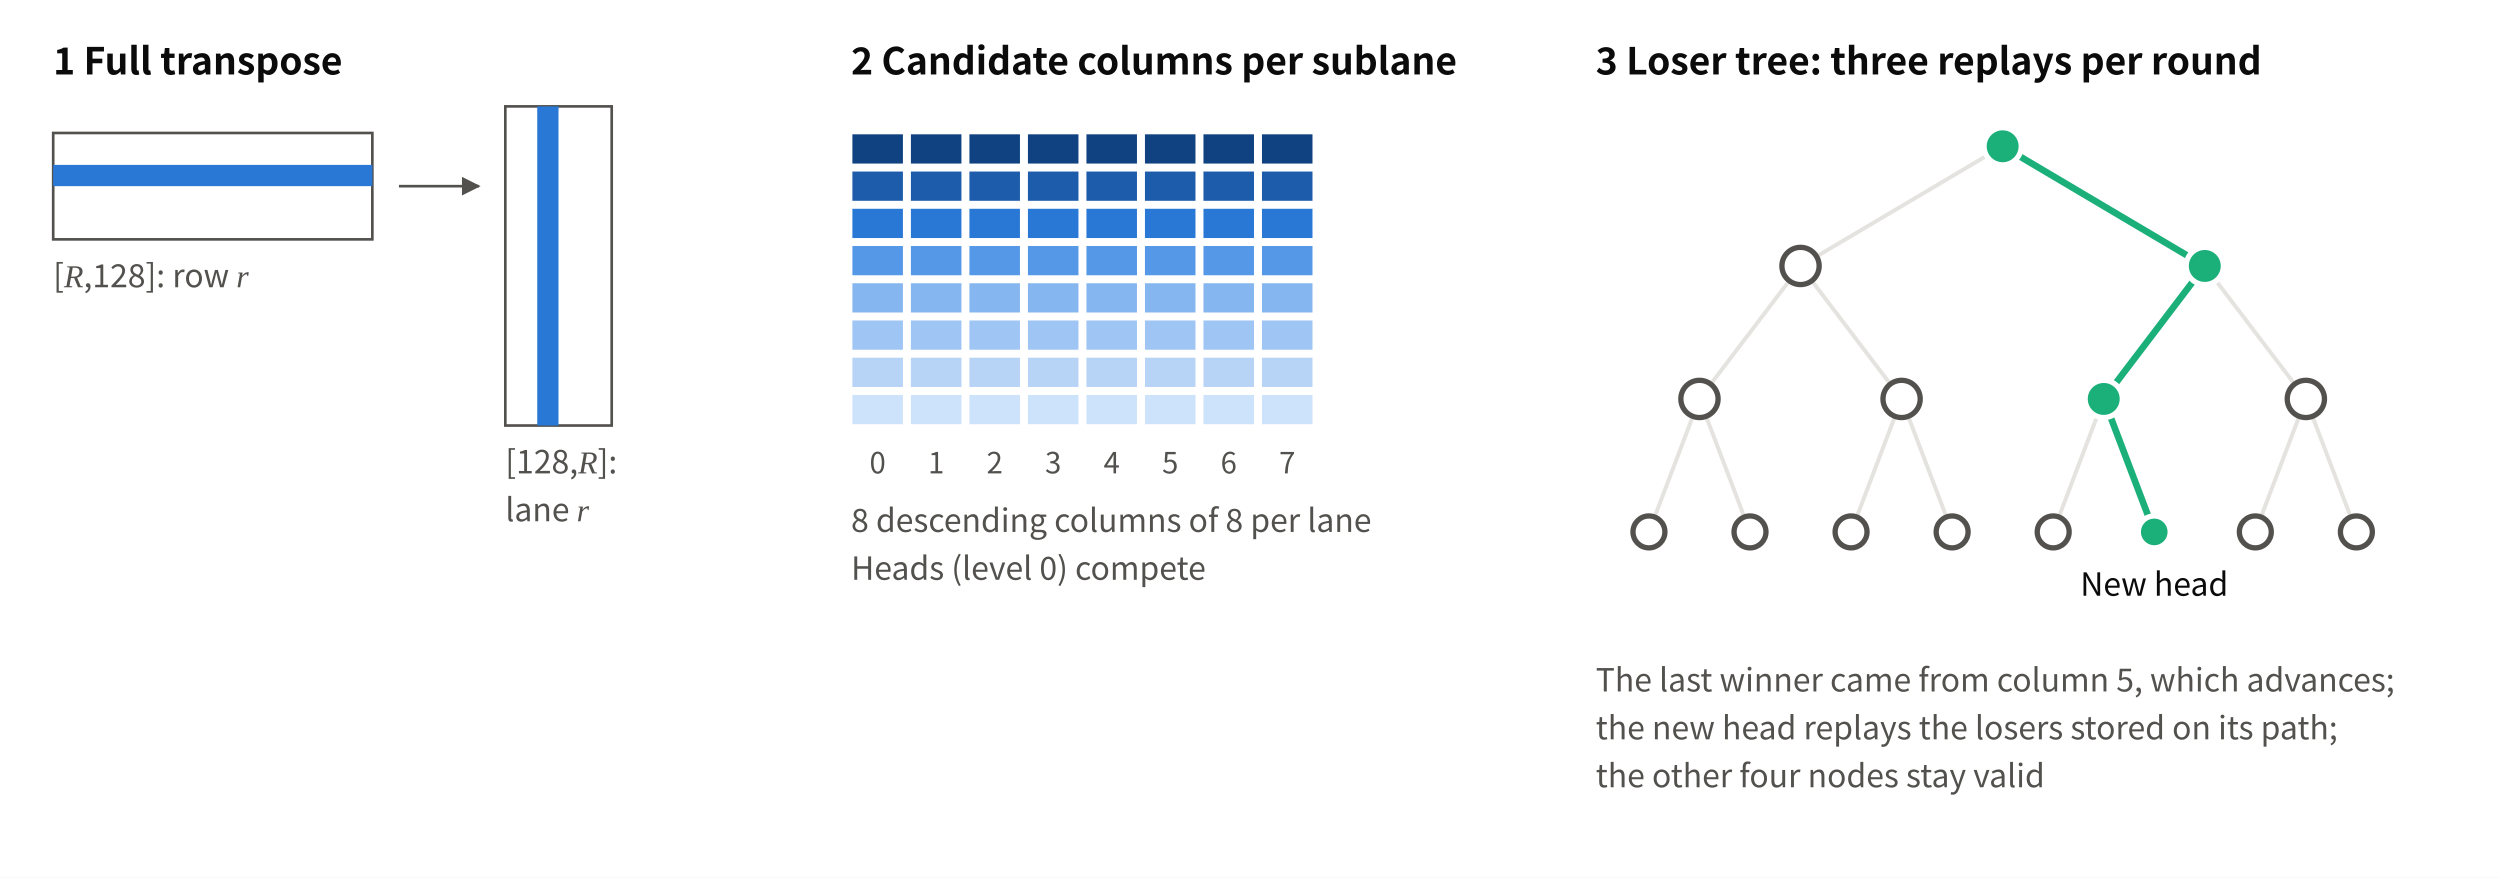
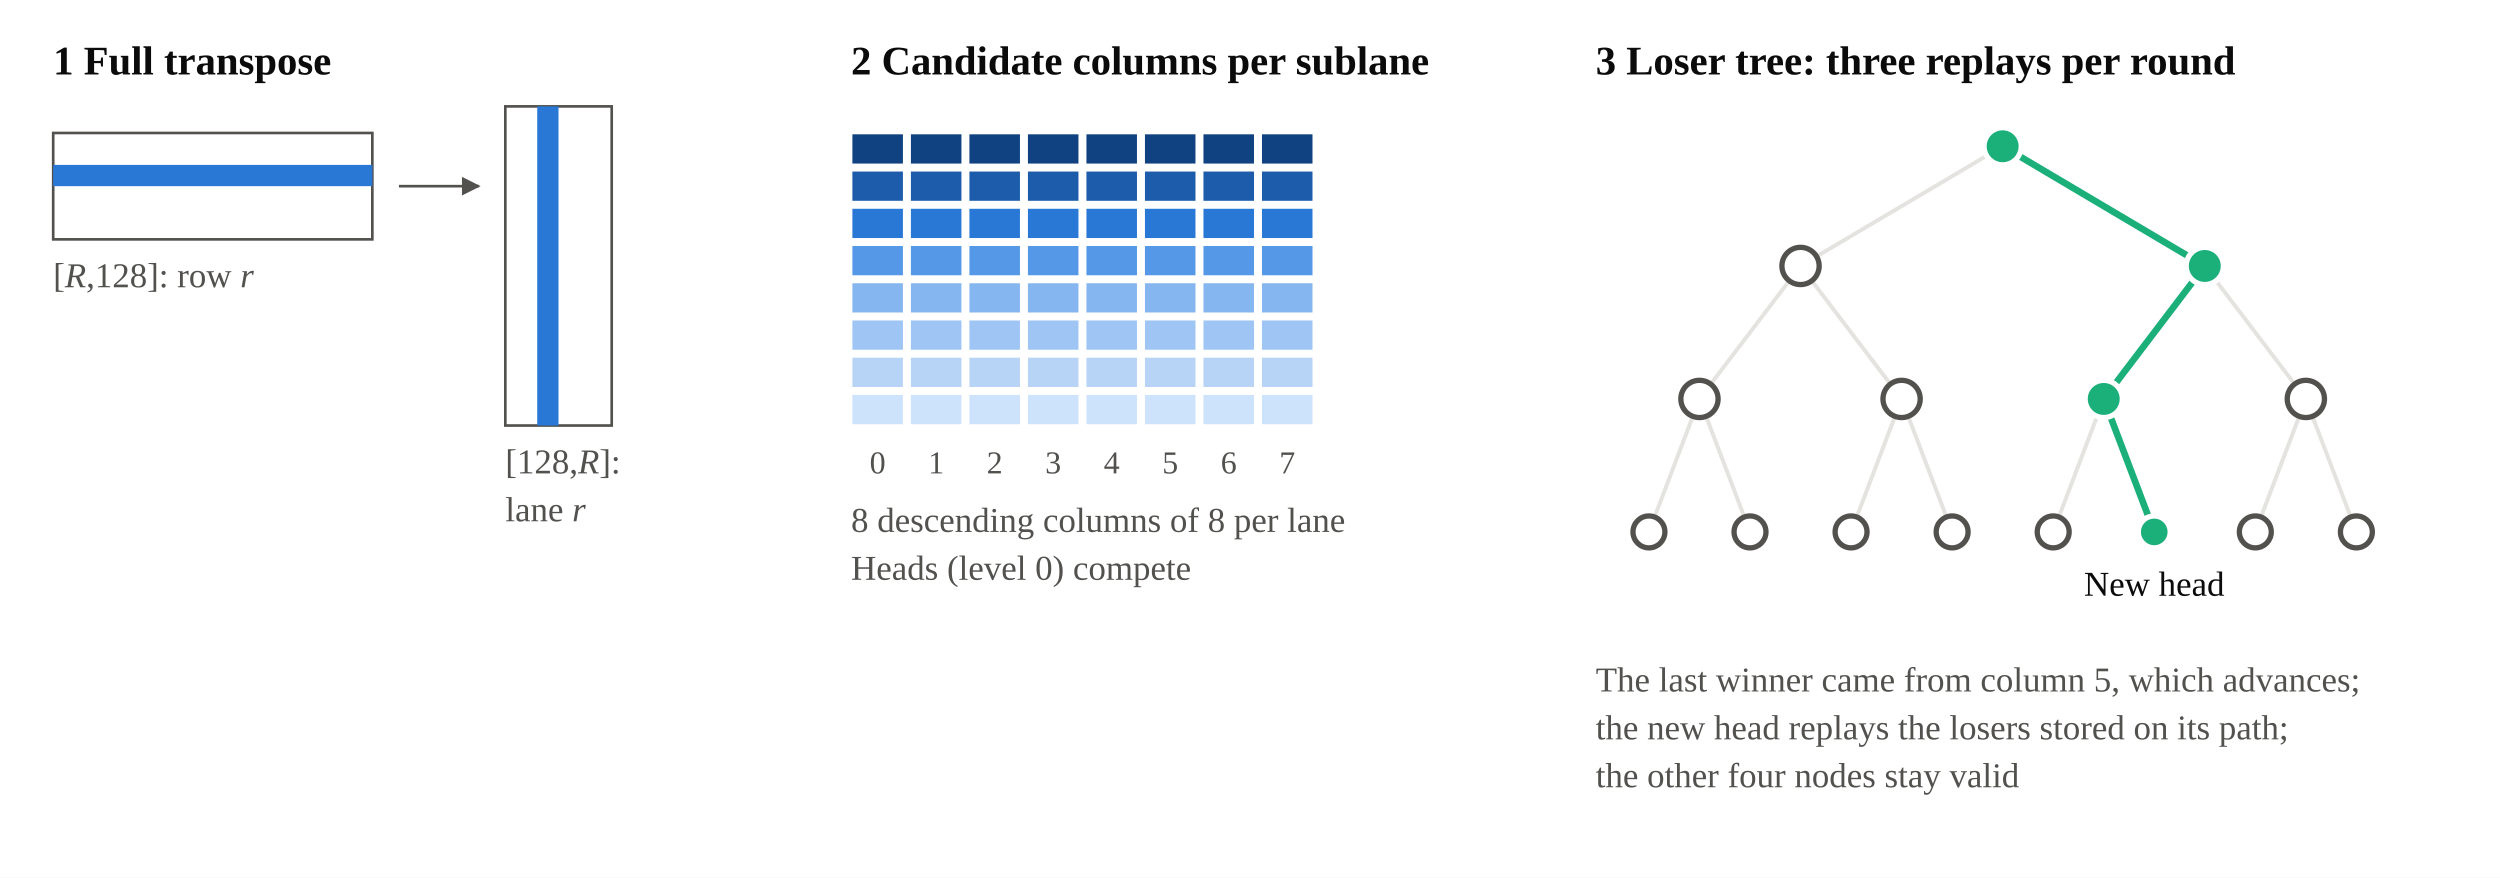
- <svg xmlns="http://www.w3.org/2000/svg" width="940" height="330" viewBox="0 0 940 330" font-family="'Noto Sans CJK SC', 'Source Han Sans SC', 'PingFang SC', 'Microsoft YaHei', sans-serif">
+ <svg xmlns="http://www.w3.org/2000/svg" width="940" height="330" viewBox="0 0 940 330" font-family="'Linux Libertine O', 'Libertinus Serif', 'Times New Roman', serif">
  <defs>
    <marker id="arrow" viewBox="0 0 10 10" refX="9" refY="5" markerWidth="7" markerHeight="7" orient="auto-start-reverse">
      <path d="M0,0 L10,5 L0,10 z" fill="#52514e" />
    </marker>
  </defs>
  <rect x="0" y="0" width="940" height="330" fill="#ffffff" />
-   <text x="20.0" y="28.0" font-size="14" text-anchor="start" fill="#0b0b0b" font-weight="bold">1 Full transpose</text>
+   <text x="20.0" y="28.0" font-size="15.3" text-anchor="start" fill="#0b0b0b" font-weight="bold">1 Full transpose</text>
  <rect x="20.0" y="50.0" width="120.0" height="40.0" rx="0" fill="#ffffff" stroke="#52514e" />
  <rect x="20.0" y="62.0" width="120.0" height="8.0" rx="0" fill="#2a78d6" stroke="none" />
-   <text x="20.0" y="108.0" font-size="12" text-anchor="start" fill="#52514e" font-weight="normal">[<tspan font-family="Liberation Serif, serif" font-style="italic">R</tspan>,128]: row <tspan font-family="Liberation Serif, serif" font-style="italic">r</tspan>
+   <text x="20.0" y="108.0" font-size="13.12" text-anchor="start" fill="#52514e" font-weight="normal">[<tspan font-style="italic">R</tspan>,128]: row <tspan font-style="italic">r</tspan>
  </text>
  <line x1="150.0" y1="70.0" x2="180.0" y2="70.0" stroke="#52514e" stroke-width="1" marker-end="url(#arrow)" />
  <rect x="190.0" y="40.0" width="40.0" height="120.0" rx="0" fill="#ffffff" stroke="#52514e" />
  <rect x="202.0" y="40.0" width="8.0" height="120.0" rx="0" fill="#2a78d6" stroke="none" />
-   <text x="190.0" y="178.0" font-size="12" text-anchor="start" fill="#52514e" font-weight="normal">[128,<tspan font-family="Liberation Serif, serif" font-style="italic">R</tspan>]:</text>
-   <text x="190.0" y="196.0" font-size="12" text-anchor="start" fill="#52514e" font-weight="normal">lane <tspan font-family="Liberation Serif, serif" font-style="italic">r</tspan>
+   <text x="190.0" y="178.0" font-size="13.12" text-anchor="start" fill="#52514e" font-weight="normal">[128,<tspan font-style="italic">R</tspan>]:</text>
+   <text x="190.0" y="196.0" font-size="13.12" text-anchor="start" fill="#52514e" font-weight="normal">lane <tspan font-style="italic">r</tspan>
  </text>
-   <text x="320.0" y="28.0" font-size="14" text-anchor="start" fill="#0b0b0b" font-weight="bold">2 Candidate columns per sublane</text>
+   <text x="320.0" y="28.0" font-size="15.3" text-anchor="start" fill="#0b0b0b" font-weight="bold">2 Candidate columns per sublane</text>
  <rect x="320.0" y="50.0" width="20.0" height="12.0" rx="0" fill="#104281" stroke="#ffffff" />
  <rect x="320.0" y="64.0" width="20.0" height="12.0" rx="0" fill="#1c5cab" stroke="#ffffff" />
  <rect x="320.0" y="78.0" width="20.0" height="12.0" rx="0" fill="#2a78d6" stroke="#ffffff" />
  <rect x="320.0" y="92.0" width="20.0" height="12.0" rx="0" fill="#5598e7" stroke="#ffffff" />
  <rect x="320.0" y="106.0" width="20.0" height="12.0" rx="0" fill="#86b6ef" stroke="#ffffff" />
  <rect x="320.0" y="120.0" width="20.0" height="12.0" rx="0" fill="#9ec5f4" stroke="#ffffff" />
  <rect x="320.0" y="134.0" width="20.0" height="12.0" rx="0" fill="#b7d3f6" stroke="#ffffff" />
  <rect x="320.0" y="148.0" width="20.0" height="12.0" rx="0" fill="#cde2fb" stroke="#ffffff" />
-   <text x="330.0" y="178.0" font-size="11" text-anchor="middle" fill="#52514e" font-weight="normal">0</text>
+   <text x="330.0" y="178.0" font-size="12.02" text-anchor="middle" fill="#52514e" font-weight="normal">0</text>
  <rect x="342.0" y="50.0" width="20.0" height="12.0" rx="0" fill="#104281" stroke="#ffffff" />
  <rect x="342.0" y="64.0" width="20.0" height="12.0" rx="0" fill="#1c5cab" stroke="#ffffff" />
  <rect x="342.0" y="78.0" width="20.0" height="12.0" rx="0" fill="#2a78d6" stroke="#ffffff" />
  <rect x="342.0" y="92.0" width="20.0" height="12.0" rx="0" fill="#5598e7" stroke="#ffffff" />
  <rect x="342.0" y="106.0" width="20.0" height="12.0" rx="0" fill="#86b6ef" stroke="#ffffff" />
  <rect x="342.0" y="120.0" width="20.0" height="12.0" rx="0" fill="#9ec5f4" stroke="#ffffff" />
  <rect x="342.0" y="134.0" width="20.0" height="12.0" rx="0" fill="#b7d3f6" stroke="#ffffff" />
  <rect x="342.0" y="148.0" width="20.0" height="12.0" rx="0" fill="#cde2fb" stroke="#ffffff" />
-   <text x="352.0" y="178.0" font-size="11" text-anchor="middle" fill="#52514e" font-weight="normal">1</text>
+   <text x="352.0" y="178.0" font-size="12.02" text-anchor="middle" fill="#52514e" font-weight="normal">1</text>
  <rect x="364.0" y="50.0" width="20.0" height="12.0" rx="0" fill="#104281" stroke="#ffffff" />
  <rect x="364.0" y="64.0" width="20.0" height="12.0" rx="0" fill="#1c5cab" stroke="#ffffff" />
  <rect x="364.0" y="78.0" width="20.0" height="12.0" rx="0" fill="#2a78d6" stroke="#ffffff" />
  <rect x="364.0" y="92.0" width="20.0" height="12.0" rx="0" fill="#5598e7" stroke="#ffffff" />
  <rect x="364.0" y="106.0" width="20.0" height="12.0" rx="0" fill="#86b6ef" stroke="#ffffff" />
  <rect x="364.0" y="120.0" width="20.0" height="12.0" rx="0" fill="#9ec5f4" stroke="#ffffff" />
  <rect x="364.0" y="134.0" width="20.0" height="12.0" rx="0" fill="#b7d3f6" stroke="#ffffff" />
  <rect x="364.0" y="148.0" width="20.0" height="12.0" rx="0" fill="#cde2fb" stroke="#ffffff" />
-   <text x="374.0" y="178.0" font-size="11" text-anchor="middle" fill="#52514e" font-weight="normal">2</text>
+   <text x="374.0" y="178.0" font-size="12.02" text-anchor="middle" fill="#52514e" font-weight="normal">2</text>
  <rect x="386.0" y="50.0" width="20.0" height="12.0" rx="0" fill="#104281" stroke="#ffffff" />
  <rect x="386.0" y="64.0" width="20.0" height="12.0" rx="0" fill="#1c5cab" stroke="#ffffff" />
  <rect x="386.0" y="78.0" width="20.0" height="12.0" rx="0" fill="#2a78d6" stroke="#ffffff" />
  <rect x="386.0" y="92.0" width="20.0" height="12.0" rx="0" fill="#5598e7" stroke="#ffffff" />
  <rect x="386.0" y="106.0" width="20.0" height="12.0" rx="0" fill="#86b6ef" stroke="#ffffff" />
  <rect x="386.0" y="120.0" width="20.0" height="12.0" rx="0" fill="#9ec5f4" stroke="#ffffff" />
  <rect x="386.0" y="134.0" width="20.0" height="12.0" rx="0" fill="#b7d3f6" stroke="#ffffff" />
  <rect x="386.0" y="148.0" width="20.0" height="12.0" rx="0" fill="#cde2fb" stroke="#ffffff" />
-   <text x="396.0" y="178.0" font-size="11" text-anchor="middle" fill="#52514e" font-weight="normal">3</text>
+   <text x="396.0" y="178.0" font-size="12.02" text-anchor="middle" fill="#52514e" font-weight="normal">3</text>
  <rect x="408.0" y="50.0" width="20.0" height="12.0" rx="0" fill="#104281" stroke="#ffffff" />
  <rect x="408.0" y="64.0" width="20.0" height="12.0" rx="0" fill="#1c5cab" stroke="#ffffff" />
  <rect x="408.0" y="78.0" width="20.0" height="12.0" rx="0" fill="#2a78d6" stroke="#ffffff" />
  <rect x="408.0" y="92.0" width="20.0" height="12.0" rx="0" fill="#5598e7" stroke="#ffffff" />
  <rect x="408.0" y="106.0" width="20.0" height="12.0" rx="0" fill="#86b6ef" stroke="#ffffff" />
  <rect x="408.0" y="120.0" width="20.0" height="12.0" rx="0" fill="#9ec5f4" stroke="#ffffff" />
  <rect x="408.0" y="134.0" width="20.0" height="12.0" rx="0" fill="#b7d3f6" stroke="#ffffff" />
  <rect x="408.0" y="148.0" width="20.0" height="12.0" rx="0" fill="#cde2fb" stroke="#ffffff" />
-   <text x="418.0" y="178.0" font-size="11" text-anchor="middle" fill="#52514e" font-weight="normal">4</text>
+   <text x="418.0" y="178.0" font-size="12.02" text-anchor="middle" fill="#52514e" font-weight="normal">4</text>
  <rect x="430.0" y="50.0" width="20.0" height="12.0" rx="0" fill="#104281" stroke="#ffffff" />
  <rect x="430.0" y="64.0" width="20.0" height="12.0" rx="0" fill="#1c5cab" stroke="#ffffff" />
  <rect x="430.0" y="78.0" width="20.0" height="12.0" rx="0" fill="#2a78d6" stroke="#ffffff" />
  <rect x="430.0" y="92.0" width="20.0" height="12.0" rx="0" fill="#5598e7" stroke="#ffffff" />
  <rect x="430.0" y="106.0" width="20.0" height="12.0" rx="0" fill="#86b6ef" stroke="#ffffff" />
  <rect x="430.0" y="120.0" width="20.0" height="12.0" rx="0" fill="#9ec5f4" stroke="#ffffff" />
  <rect x="430.0" y="134.0" width="20.0" height="12.0" rx="0" fill="#b7d3f6" stroke="#ffffff" />
  <rect x="430.0" y="148.0" width="20.0" height="12.0" rx="0" fill="#cde2fb" stroke="#ffffff" />
-   <text x="440.0" y="178.0" font-size="11" text-anchor="middle" fill="#52514e" font-weight="normal">5</text>
+   <text x="440.0" y="178.0" font-size="12.02" text-anchor="middle" fill="#52514e" font-weight="normal">5</text>
  <rect x="452.0" y="50.0" width="20.0" height="12.0" rx="0" fill="#104281" stroke="#ffffff" />
  <rect x="452.0" y="64.0" width="20.0" height="12.0" rx="0" fill="#1c5cab" stroke="#ffffff" />
  <rect x="452.0" y="78.0" width="20.0" height="12.0" rx="0" fill="#2a78d6" stroke="#ffffff" />
  <rect x="452.0" y="92.0" width="20.0" height="12.0" rx="0" fill="#5598e7" stroke="#ffffff" />
  <rect x="452.0" y="106.0" width="20.0" height="12.0" rx="0" fill="#86b6ef" stroke="#ffffff" />
  <rect x="452.0" y="120.0" width="20.0" height="12.0" rx="0" fill="#9ec5f4" stroke="#ffffff" />
  <rect x="452.0" y="134.0" width="20.0" height="12.0" rx="0" fill="#b7d3f6" stroke="#ffffff" />
  <rect x="452.0" y="148.0" width="20.0" height="12.0" rx="0" fill="#cde2fb" stroke="#ffffff" />
-   <text x="462.0" y="178.0" font-size="11" text-anchor="middle" fill="#52514e" font-weight="normal">6</text>
+   <text x="462.0" y="178.0" font-size="12.02" text-anchor="middle" fill="#52514e" font-weight="normal">6</text>
  <rect x="474.0" y="50.0" width="20.0" height="12.0" rx="0" fill="#104281" stroke="#ffffff" />
  <rect x="474.0" y="64.0" width="20.0" height="12.0" rx="0" fill="#1c5cab" stroke="#ffffff" />
  <rect x="474.0" y="78.0" width="20.0" height="12.0" rx="0" fill="#2a78d6" stroke="#ffffff" />
  <rect x="474.0" y="92.0" width="20.0" height="12.0" rx="0" fill="#5598e7" stroke="#ffffff" />
  <rect x="474.0" y="106.0" width="20.0" height="12.0" rx="0" fill="#86b6ef" stroke="#ffffff" />
  <rect x="474.0" y="120.0" width="20.0" height="12.0" rx="0" fill="#9ec5f4" stroke="#ffffff" />
  <rect x="474.0" y="134.0" width="20.0" height="12.0" rx="0" fill="#b7d3f6" stroke="#ffffff" />
  <rect x="474.0" y="148.0" width="20.0" height="12.0" rx="0" fill="#cde2fb" stroke="#ffffff" />
-   <text x="484.0" y="178.0" font-size="11" text-anchor="middle" fill="#52514e" font-weight="normal">7</text>
-   <text x="320.0" y="200.0" font-size="12" text-anchor="start" fill="#52514e" font-weight="normal">8 descending columns of 8 per lane</text>
-   <text x="320.0" y="218.0" font-size="12" text-anchor="start" fill="#52514e" font-weight="normal">Heads (level 0) compete</text>
-   <text x="600.0" y="28.0" font-size="14" text-anchor="start" fill="#0b0b0b" font-weight="bold">3 Loser tree: three replays per round</text>
+   <text x="484.0" y="178.0" font-size="12.02" text-anchor="middle" fill="#52514e" font-weight="normal">7</text>
+   <text x="320.0" y="200.0" font-size="13.12" text-anchor="start" fill="#52514e" font-weight="normal">8 descending columns of 8 per lane</text>
+   <text x="320.0" y="218.0" font-size="13.12" text-anchor="start" fill="#52514e" font-weight="normal">Heads (level 0) compete</text>
+   <text x="600.0" y="28.0" font-size="15.3" text-anchor="start" fill="#0b0b0b" font-weight="bold">3 Loser tree: three replays per round</text>
  <line x1="620.0" y1="200.0" x2="639.0" y2="150.0" stroke="#e4e3df" stroke-width="1.5" />
  <line x1="658.0" y1="200.0" x2="639.0" y2="150.0" stroke="#e4e3df" stroke-width="1.5" />
  <line x1="696.0" y1="200.0" x2="715.0" y2="150.0" stroke="#e4e3df" stroke-width="1.5" />
  <line x1="734.0" y1="200.0" x2="715.0" y2="150.0" stroke="#e4e3df" stroke-width="1.5" />
  <line x1="772.0" y1="200.0" x2="791.0" y2="150.0" stroke="#e4e3df" stroke-width="1.5" />
  <line x1="810.0" y1="200.0" x2="791.0" y2="150.0" stroke="#1baf7a" stroke-width="2.5" />
  <line x1="848.0" y1="200.0" x2="867.0" y2="150.0" stroke="#e4e3df" stroke-width="1.5" />
  <line x1="886.0" y1="200.0" x2="867.0" y2="150.0" stroke="#e4e3df" stroke-width="1.5" />
  <line x1="639.0" y1="150.0" x2="677.0" y2="100.0" stroke="#e4e3df" stroke-width="1.5" />
  <line x1="715.0" y1="150.0" x2="677.0" y2="100.0" stroke="#e4e3df" stroke-width="1.5" />
  <line x1="791.0" y1="150.0" x2="829.0" y2="100.0" stroke="#1baf7a" stroke-width="2.5" />
  <line x1="867.0" y1="150.0" x2="829.0" y2="100.0" stroke="#e4e3df" stroke-width="1.5" />
  <line x1="677.0" y1="100.0" x2="753.0" y2="55.0" stroke="#e4e3df" stroke-width="1.5" />
  <line x1="829.0" y1="100.0" x2="753.0" y2="55.0" stroke="#1baf7a" stroke-width="2.5" />
  <circle cx="620.0" cy="200.0" r="6" fill="#ffffff" stroke="#52514e" stroke-width="2" />
  <circle cx="658.0" cy="200.0" r="6" fill="#ffffff" stroke="#52514e" stroke-width="2" />
  <circle cx="696.0" cy="200.0" r="6" fill="#ffffff" stroke="#52514e" stroke-width="2" />
  <circle cx="734.0" cy="200.0" r="6" fill="#ffffff" stroke="#52514e" stroke-width="2" />
  <circle cx="772.0" cy="200.0" r="6" fill="#ffffff" stroke="#52514e" stroke-width="2" />
  <circle cx="810.0" cy="200.0" r="6" fill="#1baf7a" stroke="#ffffff" stroke-width="2" />
  <circle cx="848.0" cy="200.0" r="6" fill="#ffffff" stroke="#52514e" stroke-width="2" />
  <circle cx="886.0" cy="200.0" r="6" fill="#ffffff" stroke="#52514e" stroke-width="2" />
  <circle cx="639.0" cy="150.0" r="7" fill="#ffffff" stroke="#52514e" stroke-width="2" />
  <circle cx="715.0" cy="150.0" r="7" fill="#ffffff" stroke="#52514e" stroke-width="2" />
  <circle cx="791.0" cy="150.0" r="7" fill="#1baf7a" stroke="#ffffff" stroke-width="2" />
  <circle cx="867.0" cy="150.0" r="7" fill="#ffffff" stroke="#52514e" stroke-width="2" />
  <circle cx="677.0" cy="100.0" r="7" fill="#ffffff" stroke="#52514e" stroke-width="2" />
  <circle cx="829.0" cy="100.0" r="7" fill="#1baf7a" stroke="#ffffff" stroke-width="2" />
  <circle cx="753.0" cy="55.0" r="7" fill="#1baf7a" stroke="#ffffff" stroke-width="2" />
-   <text x="810.0" y="224.0" font-size="12" text-anchor="middle" fill="#0b0b0b" font-weight="normal">New head</text>
-   <text x="600.0" y="260.0" font-size="12" text-anchor="start" fill="#52514e" font-weight="normal">The last winner came from column 5, which advances;</text>
-   <text x="600.0" y="278.0" font-size="12" text-anchor="start" fill="#52514e" font-weight="normal">the new head replays the losers stored on its path;</text>
-   <text x="600.0" y="296.0" font-size="12" text-anchor="start" fill="#52514e" font-weight="normal">the other four nodes stay valid</text>
+   <text x="810.0" y="224.0" font-size="13.12" text-anchor="middle" fill="#0b0b0b" font-weight="normal">New head</text>
+   <text x="600.0" y="260.0" font-size="13.12" text-anchor="start" fill="#52514e" font-weight="normal">The last winner came from column 5, which advances;</text>
+   <text x="600.0" y="278.0" font-size="13.12" text-anchor="start" fill="#52514e" font-weight="normal">the new head replays the losers stored on its path;</text>
+   <text x="600.0" y="296.0" font-size="13.12" text-anchor="start" fill="#52514e" font-weight="normal">the other four nodes stay valid</text>
</svg>
